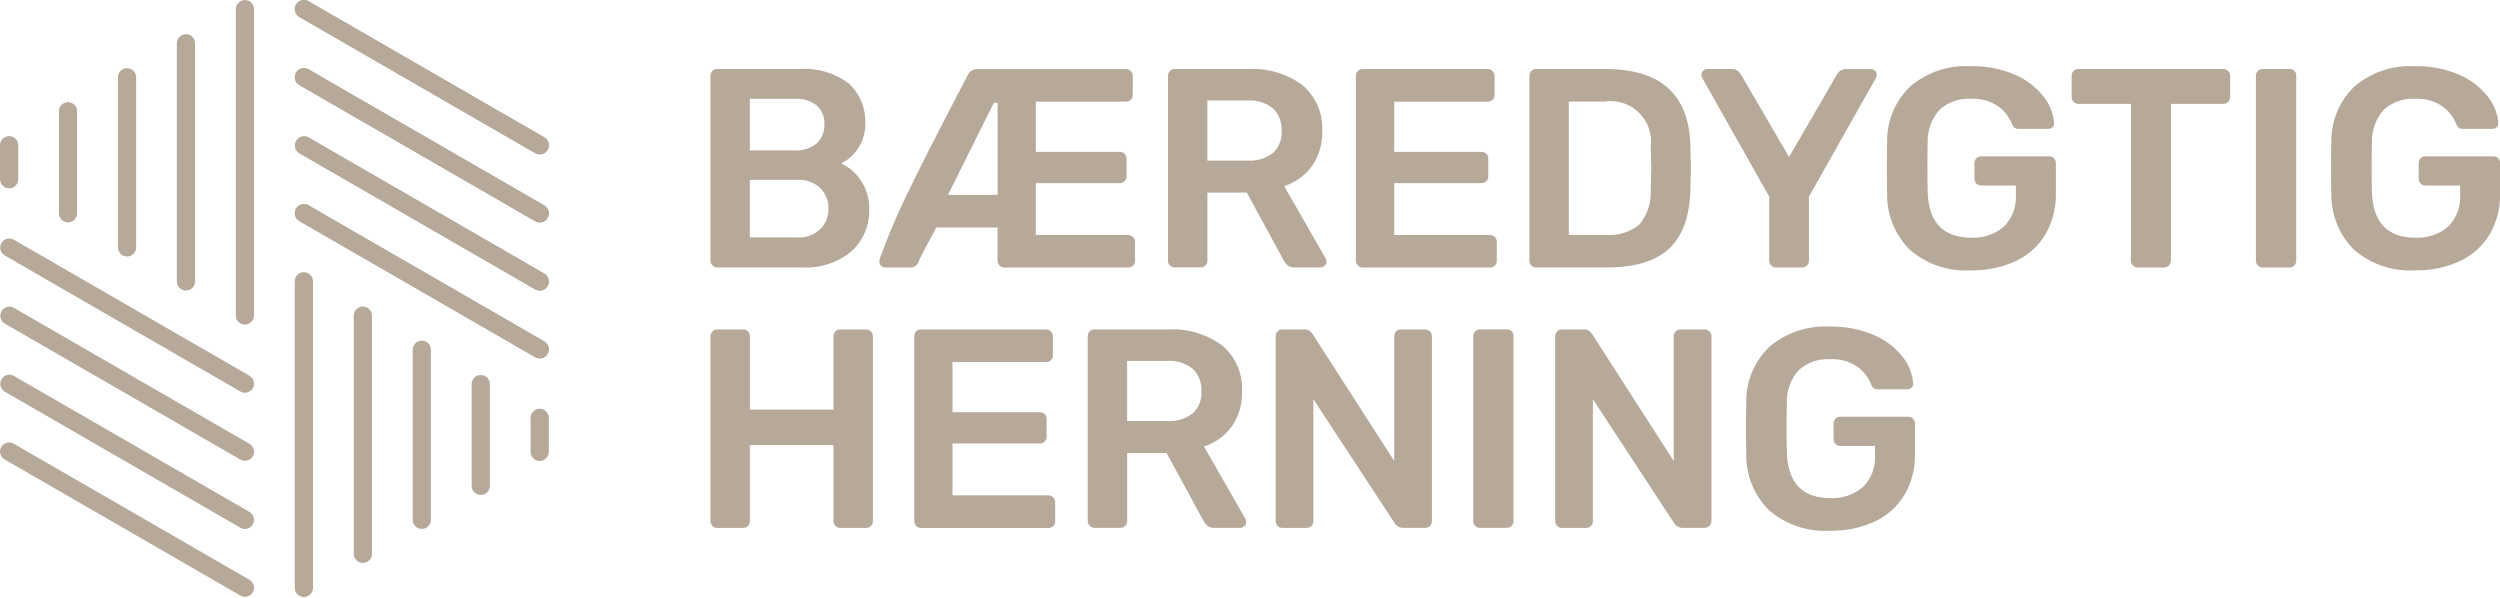
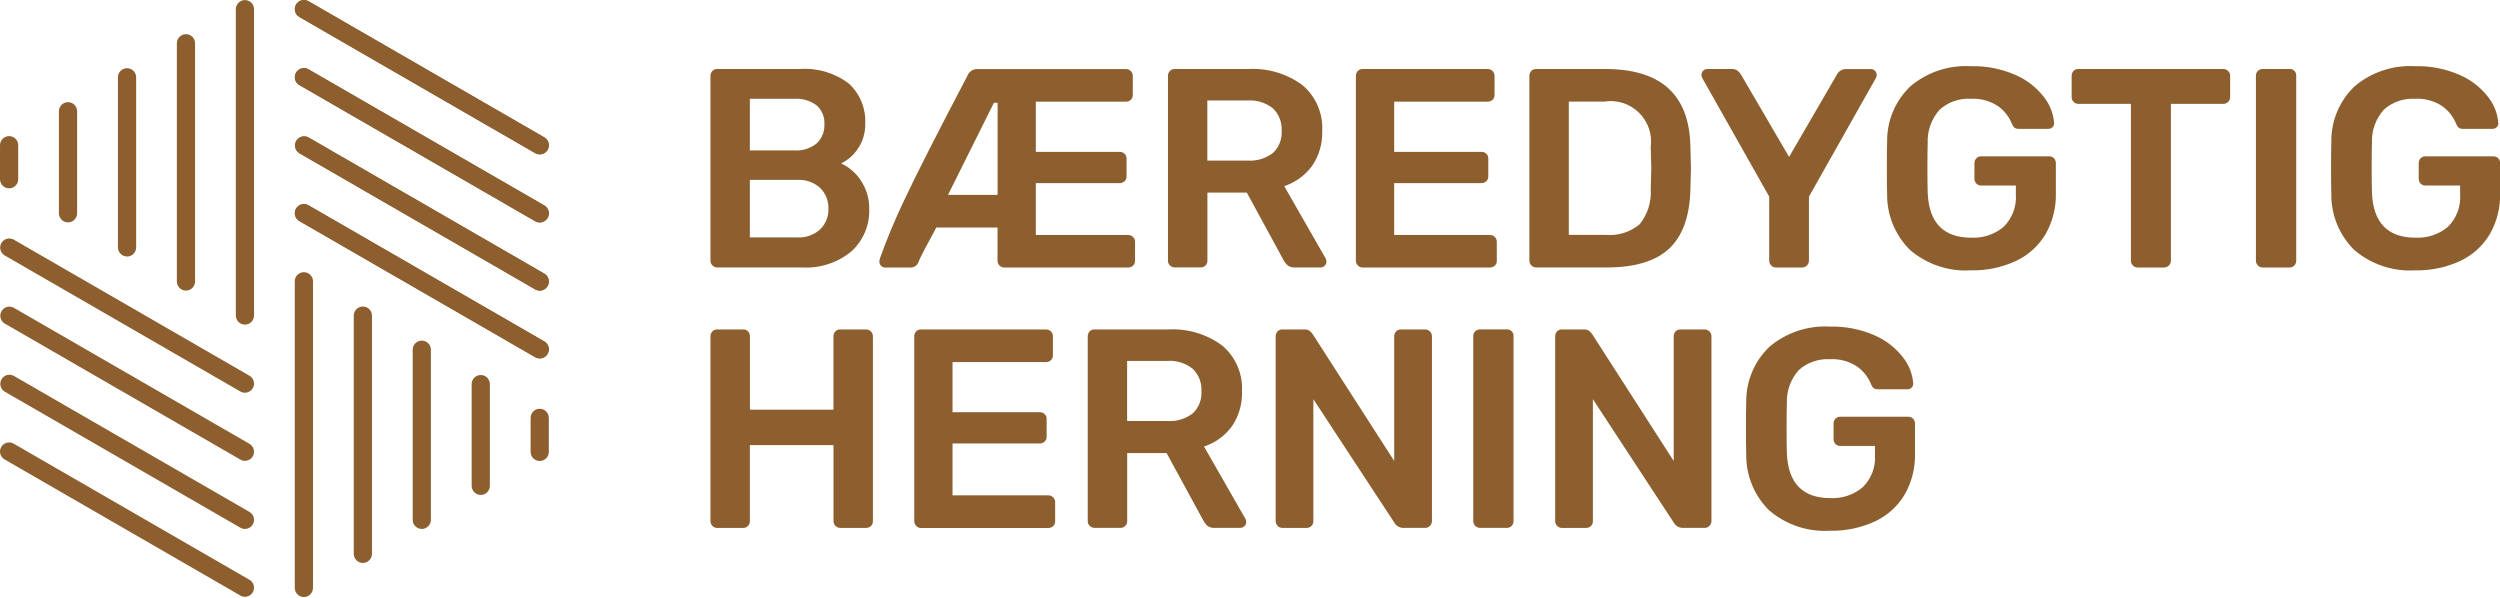
<svg xmlns="http://www.w3.org/2000/svg" width="250" height="59.702">
-   <g data-name="Group 1" fill="#b7a99a">
+   <g data-name="Group 1" fill="#8D5F2E">
    <path data-name="Path 198" d="M.911 18.833a.911.911 0 0 1-.91-.911v-3.4a.91.91 0 1 1 1.821 0v3.4a.911.911 0 0 1-.911.911" />
    <path data-name="Path 199" d="M6.802 22.238a.911.911 0 0 1-.911-.911v-10.2a.91.91 0 1 1 1.821 0v10.2a.911.911 0 0 1-.91.911" />
    <path data-name="Path 200" d="M12.703 25.649a.911.911 0 0 1-.911-.911V7.73a.911.911 0 1 1 1.822 0v17.012a.911.911 0 0 1-.911.911" />
    <path data-name="Path 201" d="M18.597 29.059a.911.911 0 0 1-.911-.911V4.328a.91.91 0 1 1 1.821 0v23.82a.911.911 0 0 1-.91.911" />
    <path data-name="Path 202" d="M24.494 32.461a.911.911 0 0 1-.911-.911V.918a.91.91 0 1 1 1.821 0V31.55a.911.911 0 0 1-.91.911" />
    <path data-name="Path 203" d="M53.974 15.436a.9.9 0 0 1-.454-.122L29.938 1.7a.911.911 0 0 1 .911-1.578L54.43 13.736a.911.911 0 0 1-.456 1.7" />
    <path data-name="Path 204" d="M53.974 22.245a.9.9 0 0 1-.454-.122L29.938 8.509a.911.911 0 1 1 .911-1.578L54.43 20.545a.911.911 0 0 1-.456 1.7" />
    <path data-name="Path 205" d="M53.974 29.061a.9.9 0 0 1-.454-.122L29.936 15.321a.911.911 0 0 1 .911-1.577l23.581 13.617a.911.911 0 0 1-.456 1.7" />
    <path data-name="Path 206" d="M53.974 35.841a.907.907 0 0 1-.454-.122L29.936 22.106a.91.91 0 1 1 .911-1.577l23.581 13.614a.911.911 0 0 1-.456 1.7" />
    <path data-name="Path 207" d="M53.974 15.436a.9.9 0 0 1-.454-.122L29.938 1.7a.911.911 0 0 1 .911-1.578L54.43 13.736a.911.911 0 0 1-.456 1.7" />
    <path data-name="Path 208" d="M53.974 22.245a.9.9 0 0 1-.454-.122L29.938 8.509a.911.911 0 1 1 .911-1.578L54.43 20.545a.911.911 0 0 1-.456 1.7" />
    <path data-name="Path 209" d="M53.974 29.061a.9.9 0 0 1-.454-.122L29.936 15.321a.911.911 0 0 1 .911-1.577l23.581 13.617a.911.911 0 0 1-.456 1.7" />
    <path data-name="Path 210" d="M53.974 35.841a.907.907 0 0 1-.454-.122L29.936 22.106a.91.91 0 1 1 .911-1.577l23.581 13.614a.911.911 0 0 1-.456 1.7" />
    <path data-name="Path 211" d="M53.971 46.098a.911.911 0 0 1-.91-.911v-3.4a.91.91 0 1 1 1.821 0v3.4a.911.911 0 0 1-.911.911" />
    <path data-name="Path 212" d="M48.076 49.493a.911.911 0 0 1-.911-.911v-10.2a.911.911 0 0 1 1.821 0v10.2a.911.911 0 0 1-.911.911" />
    <path data-name="Path 213" d="M42.18 52.894a.911.911 0 0 1-.911-.911V34.972a.91.91 0 1 1 1.821 0v17.011a.911.911 0 0 1-.91.911" />
    <path data-name="Path 214" d="M36.286 56.293a.911.911 0 0 1-.911-.911v-23.82a.911.911 0 1 1 1.822 0v23.82a.91.91 0 0 1-.911.911" />
    <path data-name="Path 215" d="M30.389 59.703a.911.911 0 0 1-.911-.911V28.16a.911.911 0 1 1 1.821 0v30.632a.911.911 0 0 1-.911.911" />
    <path data-name="Path 216" d="M24.492 39.273a.906.906 0 0 1-.454-.122L.456 25.537a.911.911 0 0 1 .91-1.578l23.582 13.614a.911.911 0 0 1-.456 1.7" />
    <path data-name="Path 217" d="M24.492 46.082a.9.9 0 0 1-.454-.122L.456 32.346a.911.911 0 0 1 .91-1.577l23.582 13.614a.911.911 0 0 1-.456 1.7" />
    <path data-name="Path 218" d="M24.492 52.894a.906.906 0 0 1-.454-.122L.456 39.156a.911.911 0 0 1 .91-1.577l23.582 13.614a.911.911 0 0 1-.456 1.7" />
    <path data-name="Path 219" d="M24.492 59.678a.9.9 0 0 1-.454-.122L.456 45.942a.91.91 0 1 1 .91-1.577l23.582 13.614a.911.911 0 0 1-.456 1.7" />
    <path data-name="Path 220" d="M79.719 23.742a3.136 3.136 0 0 0 2.3-.808 2.759 2.759 0 0 0 .822-2.055 2.793 2.793 0 0 0-.822-2.083 3.136 3.136 0 0 0-2.3-.808h-4.734v5.754Zm-.283-8.7a3.184 3.184 0 0 0 2.24-.709 2.464 2.464 0 0 0 .765-1.9 2.366 2.366 0 0 0-.765-1.885 3.321 3.321 0 0 0-2.24-.666h-4.451v5.159Zm-8.19 11.506a.654.654 0 0 1-.2-.482V7.612a.721.721 0 0 1 .184-.51.644.644 0 0 1 .5-.2h8.216a7.227 7.227 0 0 1 4.947 1.461 5.076 5.076 0 0 1 1.63 3.983 4.268 4.268 0 0 1-.723 2.508 4.311 4.311 0 0 1-1.686 1.488 4.735 4.735 0 0 1 2 1.757 4.917 4.917 0 0 1 .808 2.778 5.482 5.482 0 0 1-1.772 4.252 7.117 7.117 0 0 1-4.975 1.616h-8.448a.653.653 0 0 1-.482-.2" />
    <path data-name="Path 221" d="M99.761 19.49v-9.213h-.369l-4.593 9.213Zm-11.655 7.087a.577.577 0 0 1-.17-.425 1.577 1.577 0 0 1 .056-.312 60.972 60.972 0 0 1 2.452-5.868q1.658-3.543 6.279-12.359a1.056 1.056 0 0 1 .964-.708h14.882a.68.68 0 0 1 .709.708v1.871a.642.642 0 0 1-.2.5.717.717 0 0 1-.51.185h-8.986v5.017h8.363a.721.721 0 0 1 .51.185.647.647 0 0 1 .2.5v1.757a.647.647 0 0 1-.2.5.722.722 0 0 1-.51.184h-8.363V23.5h9.213a.68.68 0 0 1 .709.708v1.86a.646.646 0 0 1-.2.5.72.72 0 0 1-.51.184h-12.36a.677.677 0 0 1-.68-.68v-3.317h-6.123q-1.645 3.006-1.786 3.458a.822.822 0 0 1-.822.539h-2.517a.544.544 0 0 1-.4-.17" />
    <path data-name="Path 222" d="M124.735 16.059a3.764 3.764 0 0 0 2.565-.765 2.8 2.8 0 0 0 .864-2.211 2.888 2.888 0 0 0-.864-2.24 3.677 3.677 0 0 0-2.565-.794h-4v6.01Zm-7.739 10.489a.655.655 0 0 1-.2-.482V7.612a.718.718 0 0 1 .184-.51.643.643 0 0 1 .5-.2h7.342a8.32 8.32 0 0 1 5.428 1.616 5.6 5.6 0 0 1 1.971 4.592 5.807 5.807 0 0 1-1.007 3.473 5.6 5.6 0 0 1-2.792 2.027l4.139 7.229a.7.7 0 0 1 .085.312.554.554 0 0 1-.184.425.592.592 0 0 1-.411.17h-2.58a1.067 1.067 0 0 1-.694-.2 1.879 1.879 0 0 1-.439-.567l-3.656-6.719h-3.941v6.8a.682.682 0 0 1-.184.482.646.646 0 0 1-.5.2h-2.579a.656.656 0 0 1-.482-.2" />
    <path data-name="Path 223" d="M135.789 26.548a.655.655 0 0 1-.2-.482V7.612a.721.721 0 0 1 .184-.51.644.644 0 0 1 .5-.2h12.473a.681.681 0 0 1 .709.709v1.871a.645.645 0 0 1-.2.5.721.721 0 0 1-.51.184h-9.326v5.018h8.7a.72.72 0 0 1 .51.184.646.646 0 0 1 .2.5v1.758a.644.644 0 0 1-.2.5.718.718 0 0 1-.51.185h-8.7v5.188h9.553a.679.679 0 0 1 .708.709v1.86a.646.646 0 0 1-.2.5.721.721 0 0 1-.51.184h-12.7a.655.655 0 0 1-.482-.2" />
    <path data-name="Path 224" d="M160.537 23.487a4.674 4.674 0 0 0 3.43-1.063 5.039 5.039 0 0 0 1.106-3.5q.056-1.7.057-2.126 0-.453-.057-2.1a4.05 4.05 0 0 0-4.678-4.536h-3.514v13.323Zm-7.4 3.061a.656.656 0 0 1-.2-.482V7.612a.721.721 0 0 1 .185-.51.644.644 0 0 1 .5-.2h6.917q8.334 0 8.5 7.711.056 1.645.056 2.211 0 .539-.056 2.183-.114 3.969-2.126 5.854t-6.237 1.885h-7.058a.656.656 0 0 1-.482-.2" />
    <path data-name="Path 225" d="M177.12 26.548a.656.656 0 0 1-.2-.482V19.66l-6.69-11.849a.6.6 0 0 1-.085-.312.577.577 0 0 1 .171-.425.543.543 0 0 1 .4-.171h2.523a.814.814 0 0 1 .524.171 1.305 1.305 0 0 1 .326.369l4.819 8.249 4.791-8.249a1.012 1.012 0 0 1 .879-.539h2.495a.582.582 0 0 1 .595.6.6.6 0 0 1-.085.312l-6.69 11.849v6.403a.658.658 0 0 1-.2.482.692.692 0 0 1-.51.2h-2.585a.655.655 0 0 1-.481-.2" />
    <path data-name="Path 226" d="M191.023 25.017a7.719 7.719 0 0 1-2.31-5.613q-.029-.822-.028-2.636t.028-2.636a7.513 7.513 0 0 1 2.339-5.514 8.614 8.614 0 0 1 6.023-2 10.465 10.465 0 0 1 4.479.879 7.212 7.212 0 0 1 2.835 2.2 4.774 4.774 0 0 1 1.021 2.593v.056a.5.5 0 0 1-.17.383.605.605 0 0 1-.425.156h-2.92a.743.743 0 0 1-.426-.1.827.827 0 0 1-.255-.355 4.046 4.046 0 0 0-1.389-1.8 4.468 4.468 0 0 0-2.75-.751 4.29 4.29 0 0 0-3.1 1.077 4.668 4.668 0 0 0-1.205 3.317q-.028.823-.028 2.495 0 1.644.028 2.494.17 4.508 4.366 4.507a4.662 4.662 0 0 0 3.231-1.091 4.132 4.132 0 0 0 1.219-3.246v-.879h-3.458a.642.642 0 0 1-.5-.2.717.717 0 0 1-.183-.51v-1.5a.721.721 0 0 1 .183-.51.646.646 0 0 1 .5-.2h6.775a.648.648 0 0 1 .5.2.724.724 0 0 1 .184.51v2.977a7.876 7.876 0 0 1-1.034 4.1 6.807 6.807 0 0 1-2.963 2.679 10.212 10.212 0 0 1-4.507.936 8.555 8.555 0 0 1-6.052-2.013" />
    <path data-name="Path 227" d="M213.29 26.548a.656.656 0 0 1-.2-.482V10.39h-5.244a.678.678 0 0 1-.681-.681v-2.1a.718.718 0 0 1 .185-.51.642.642 0 0 1 .5-.2h14.457a.68.68 0 0 1 .708.709v2.1a.655.655 0 0 1-.2.482.692.692 0 0 1-.51.2h-5.216v15.678a.658.658 0 0 1-.2.482.692.692 0 0 1-.51.2h-2.608a.656.656 0 0 1-.482-.2" />
    <path data-name="Path 228" d="M225.792 26.548a.656.656 0 0 1-.2-.482V7.584a.644.644 0 0 1 .2-.5.681.681 0 0 1 .481-.185h2.668a.636.636 0 0 1 .681.681v18.488a.682.682 0 0 1-.185.482.644.644 0 0 1-.5.2h-2.665a.654.654 0 0 1-.481-.2" />
    <path data-name="Path 229" d="M235.444 25.017a7.718 7.718 0 0 1-2.31-5.613q-.029-.822-.029-2.636t.029-2.636a7.512 7.512 0 0 1 2.339-5.514 8.614 8.614 0 0 1 6.023-2 10.465 10.465 0 0 1 4.479.879 7.211 7.211 0 0 1 2.835 2.2 4.773 4.773 0 0 1 1.021 2.593v.056a.5.5 0 0 1-.17.383.6.6 0 0 1-.425.156h-2.92a.743.743 0 0 1-.426-.1.833.833 0 0 1-.255-.355 4.041 4.041 0 0 0-1.389-1.8 4.467 4.467 0 0 0-2.75-.751 4.292 4.292 0 0 0-3.1 1.077 4.67 4.67 0 0 0-1.2 3.317q-.028.823-.028 2.495 0 1.644.028 2.494.17 4.508 4.366 4.507a4.662 4.662 0 0 0 3.231-1.091 4.132 4.132 0 0 0 1.219-3.246v-.879h-3.458a.643.643 0 0 1-.5-.2.717.717 0 0 1-.183-.51v-1.5a.721.721 0 0 1 .183-.51.646.646 0 0 1 .5-.2h6.775a.648.648 0 0 1 .5.2.724.724 0 0 1 .184.51v2.977a7.882 7.882 0 0 1-1.034 4.1 6.807 6.807 0 0 1-2.963 2.679 10.212 10.212 0 0 1-4.507.936 8.555 8.555 0 0 1-6.052-2.013" />
    <path data-name="Path 230" d="M71.246 52.589a.653.653 0 0 1-.2-.482V33.654a.719.719 0 0 1 .184-.51.644.644 0 0 1 .5-.2h2.58a.644.644 0 0 1 .5.2.719.719 0 0 1 .184.51v7.313h8.352v-7.313a.717.717 0 0 1 .185-.51.642.642 0 0 1 .5-.2h2.551a.681.681 0 0 1 .709.709v18.454a.642.642 0 0 1-.2.5.717.717 0 0 1-.51.185H84.03a.678.678 0 0 1-.68-.68v-7.6h-8.363v7.6a.68.68 0 0 1-.184.482.642.642 0 0 1-.5.2h-2.58a.652.652 0 0 1-.482-.2" />
    <path data-name="Path 231" d="M91.625 52.589a.652.652 0 0 1-.2-.482V33.654a.717.717 0 0 1 .185-.51.642.642 0 0 1 .5-.2h12.473a.68.68 0 0 1 .708.709v1.87a.644.644 0 0 1-.2.5.72.72 0 0 1-.51.185h-9.328v5.011h8.7a.72.72 0 0 1 .51.185.643.643 0 0 1 .2.5v1.758a.643.643 0 0 1-.2.5.717.717 0 0 1-.51.185h-8.7v5.188h9.553a.68.68 0 0 1 .709.708v1.871a.642.642 0 0 1-.2.5.717.717 0 0 1-.51.185h-12.7a.652.652 0 0 1-.482-.2" />
    <path data-name="Path 232" d="M116.712 42.101a3.768 3.768 0 0 0 2.566-.765 2.8 2.8 0 0 0 .864-2.211 2.888 2.888 0 0 0-.864-2.24 3.677 3.677 0 0 0-2.566-.794h-4V42.1Zm-7.738 10.488a.653.653 0 0 1-.2-.482V33.654a.72.72 0 0 1 .184-.51.644.644 0 0 1 .5-.2h7.342a8.323 8.323 0 0 1 5.429 1.616 5.6 5.6 0 0 1 1.97 4.593 5.8 5.8 0 0 1-1.006 3.473 5.6 5.6 0 0 1-2.792 2.026l4.139 7.229a.71.71 0 0 1 .085.312.557.557 0 0 1-.184.426.593.593 0 0 1-.411.17h-2.58a1.062 1.062 0 0 1-.694-.2 1.844 1.844 0 0 1-.439-.567l-3.657-6.718h-3.94v6.8a.681.681 0 0 1-.184.482.642.642 0 0 1-.5.2h-2.58a.653.653 0 0 1-.482-.2" />
    <path data-name="Path 233" d="M127.767 52.589a.655.655 0 0 1-.2-.482V33.654a.719.719 0 0 1 .184-.51.643.643 0 0 1 .5-.2h2.184a.845.845 0 0 1 .51.128 1.476 1.476 0 0 1 .312.326l8.164 12.7V33.654a.717.717 0 0 1 .184-.51.643.643 0 0 1 .5-.2h2.381a.681.681 0 0 1 .709.709v18.426a.689.689 0 0 1-.2.51.655.655 0 0 1-.482.2h-2.211a1 1 0 0 1-.822-.454l-8.145-12.416v12.19a.644.644 0 0 1-.2.5.719.719 0 0 1-.51.185h-2.381a.654.654 0 0 1-.482-.2" />
    <path data-name="Path 234" d="M147.525 52.589a.655.655 0 0 1-.2-.482V33.625a.646.646 0 0 1 .2-.5.683.683 0 0 1 .482-.184h2.665a.634.634 0 0 1 .68.68v18.483a.681.681 0 0 1-.184.482.642.642 0 0 1-.5.2h-2.665a.653.653 0 0 1-.482-.2" />
    <path data-name="Path 235" d="M155.717 52.589a.655.655 0 0 1-.2-.482V33.654a.72.72 0 0 1 .184-.51.644.644 0 0 1 .5-.2h2.183a.846.846 0 0 1 .51.128 1.488 1.488 0 0 1 .312.326l8.164 12.7V33.654a.72.72 0 0 1 .184-.51.644.644 0 0 1 .5-.2h2.381a.681.681 0 0 1 .709.709v18.426a.689.689 0 0 1-.2.51.655.655 0 0 1-.482.2h-2.214a1 1 0 0 1-.823-.454l-8.137-12.416v12.19a.642.642 0 0 1-.2.5.718.718 0 0 1-.51.185h-2.38a.653.653 0 0 1-.482-.2" />
    <path data-name="Path 236" d="M176.934 51.058a7.715 7.715 0 0 1-2.31-5.613q-.029-.822-.029-2.636t.029-2.636a7.51 7.51 0 0 1 2.339-5.514 8.616 8.616 0 0 1 6.024-2 10.468 10.468 0 0 1 4.479.879 7.214 7.214 0 0 1 2.835 2.2 4.779 4.779 0 0 1 1.02 2.594v.056a.5.5 0 0 1-.17.383.6.6 0 0 1-.425.156h-2.92a.74.74 0 0 1-.425-.1.826.826 0 0 1-.255-.354 4.042 4.042 0 0 0-1.389-1.8 4.466 4.466 0 0 0-2.749-.751 4.292 4.292 0 0 0-3.1 1.077 4.67 4.67 0 0 0-1.2 3.317q-.028.822-.028 2.494 0 1.644.028 2.495.17 4.507 4.366 4.507a4.663 4.663 0 0 0 3.225-1.095 4.133 4.133 0 0 0 1.219-3.246v-.878h-3.458a.641.641 0 0 1-.5-.2.716.716 0 0 1-.185-.51v-1.5a.717.717 0 0 1 .185-.51.645.645 0 0 1 .5-.2h6.775a.647.647 0 0 1 .5.2.72.72 0 0 1 .184.51v2.976a7.875 7.875 0 0 1-1.034 4.1 6.806 6.806 0 0 1-2.963 2.679 10.217 10.217 0 0 1-4.507.936 8.555 8.555 0 0 1-6.052-2.013" />
  </g>
</svg>
